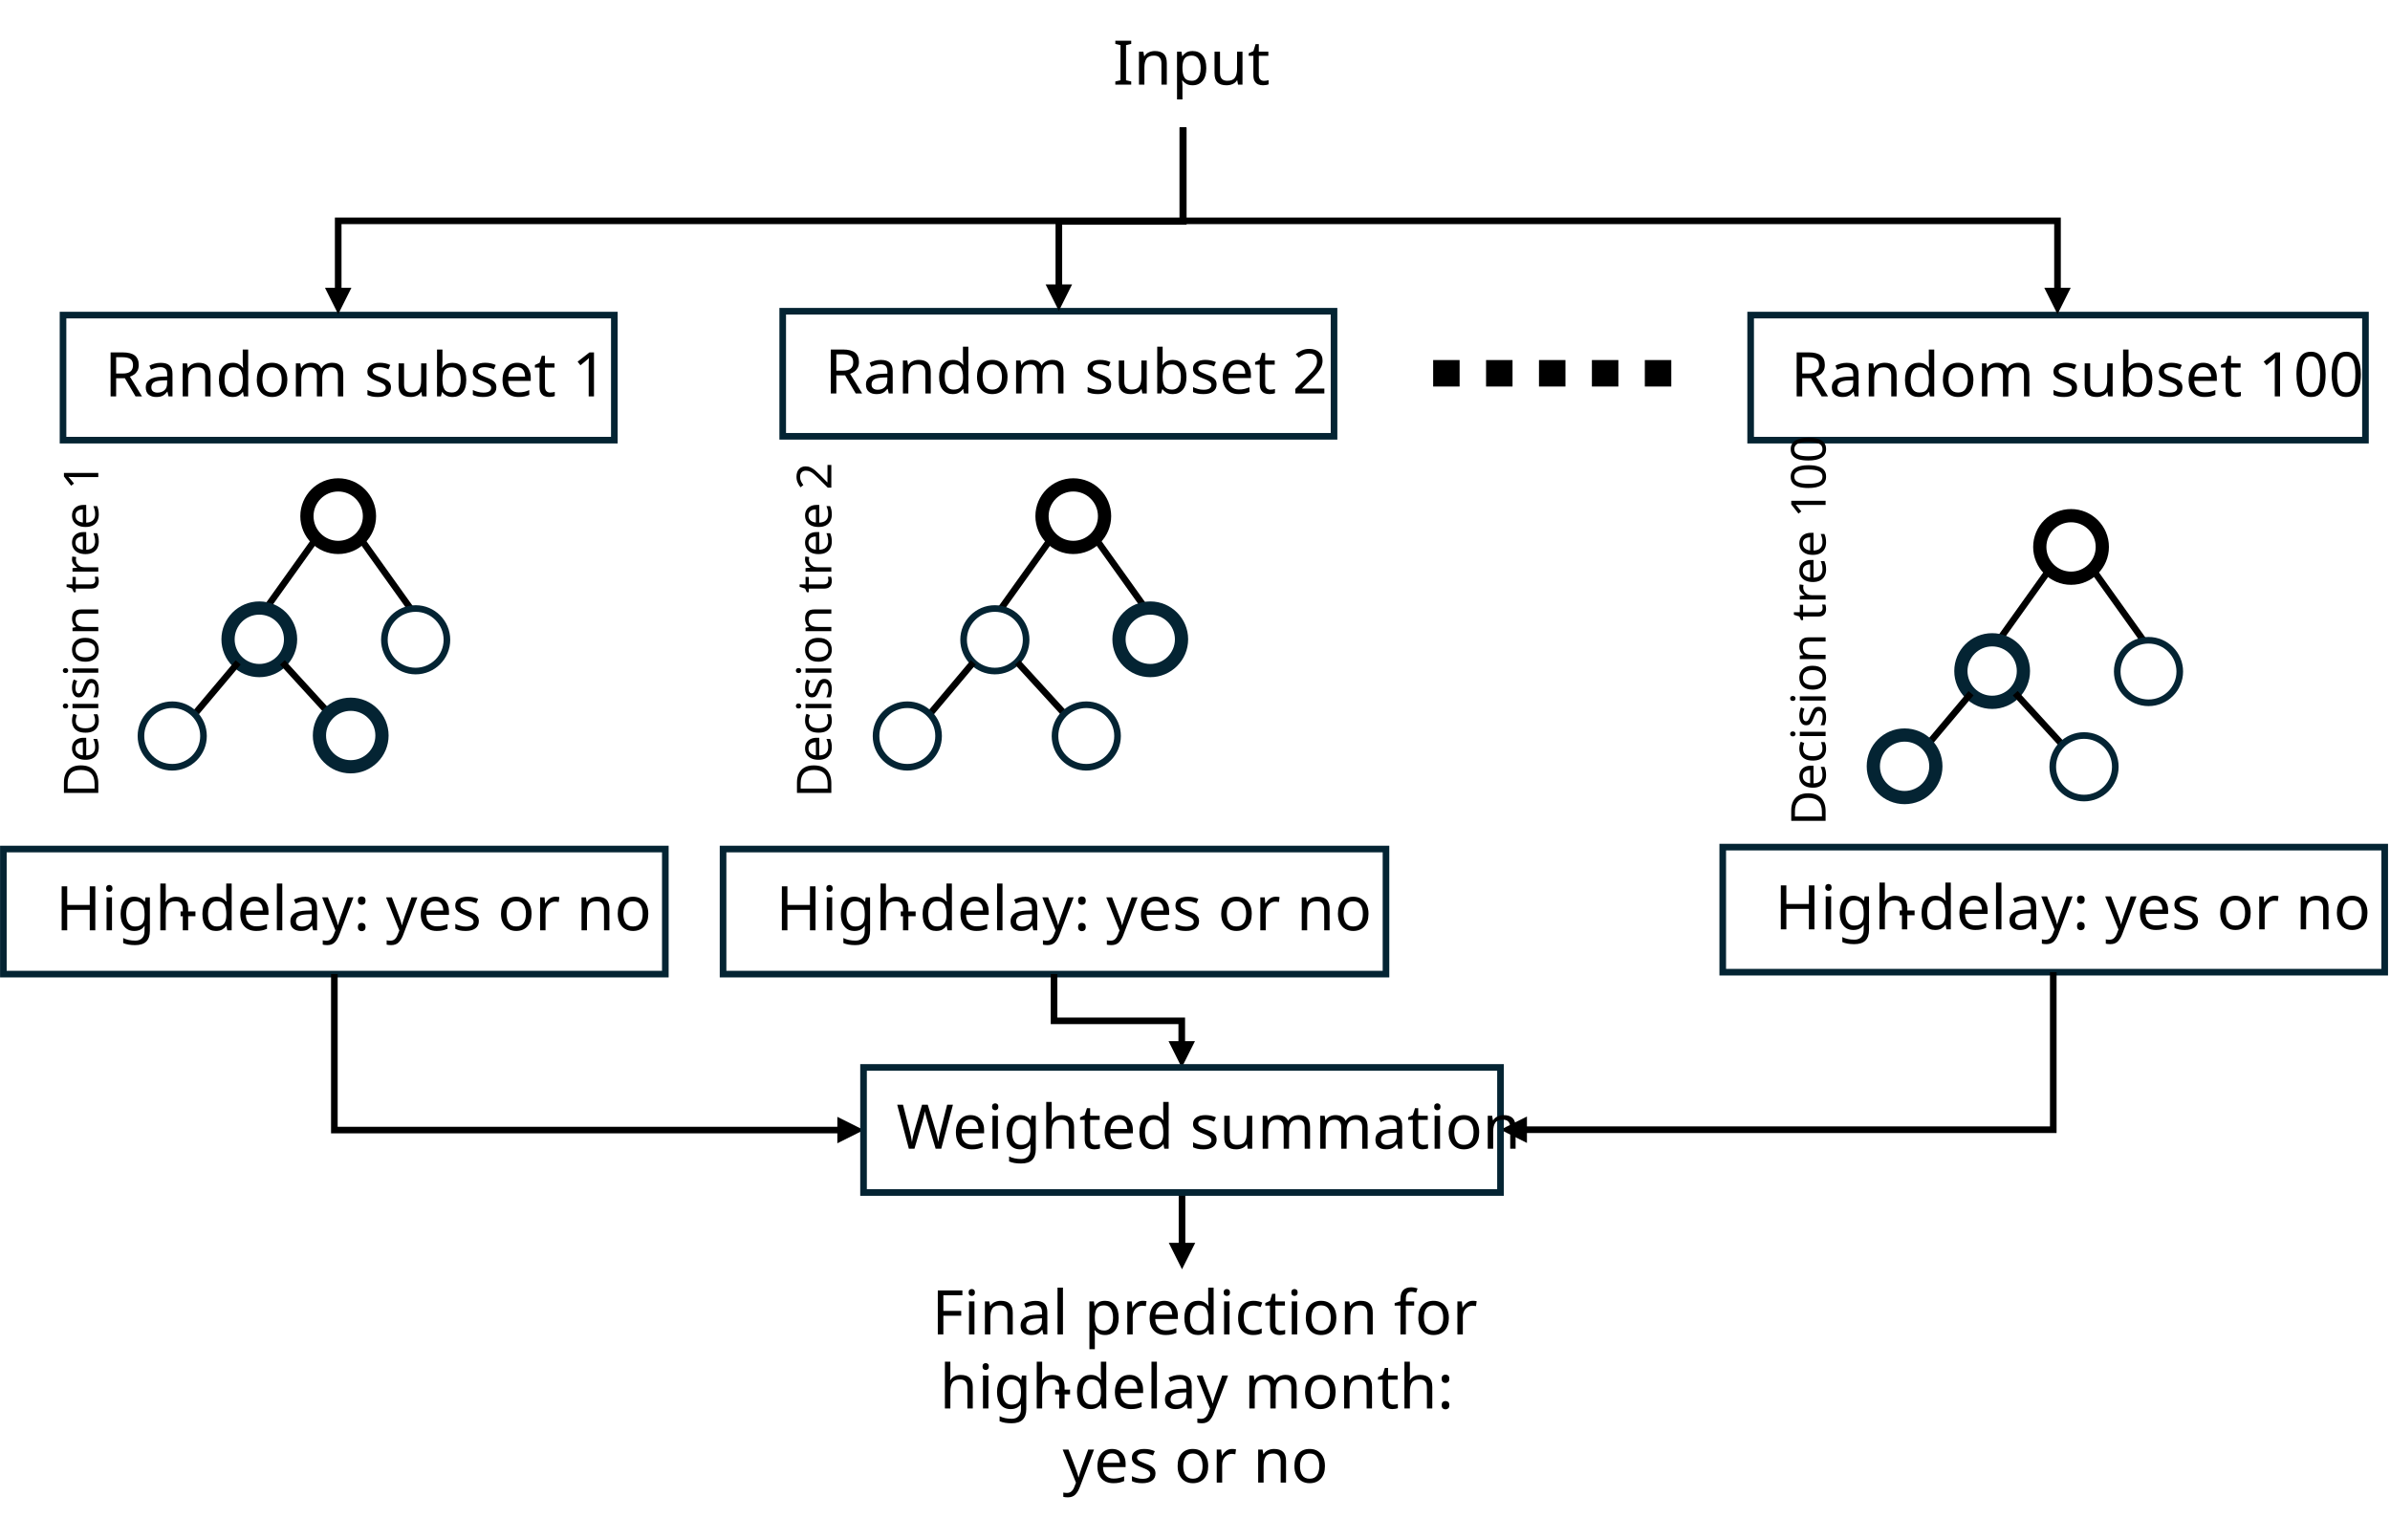
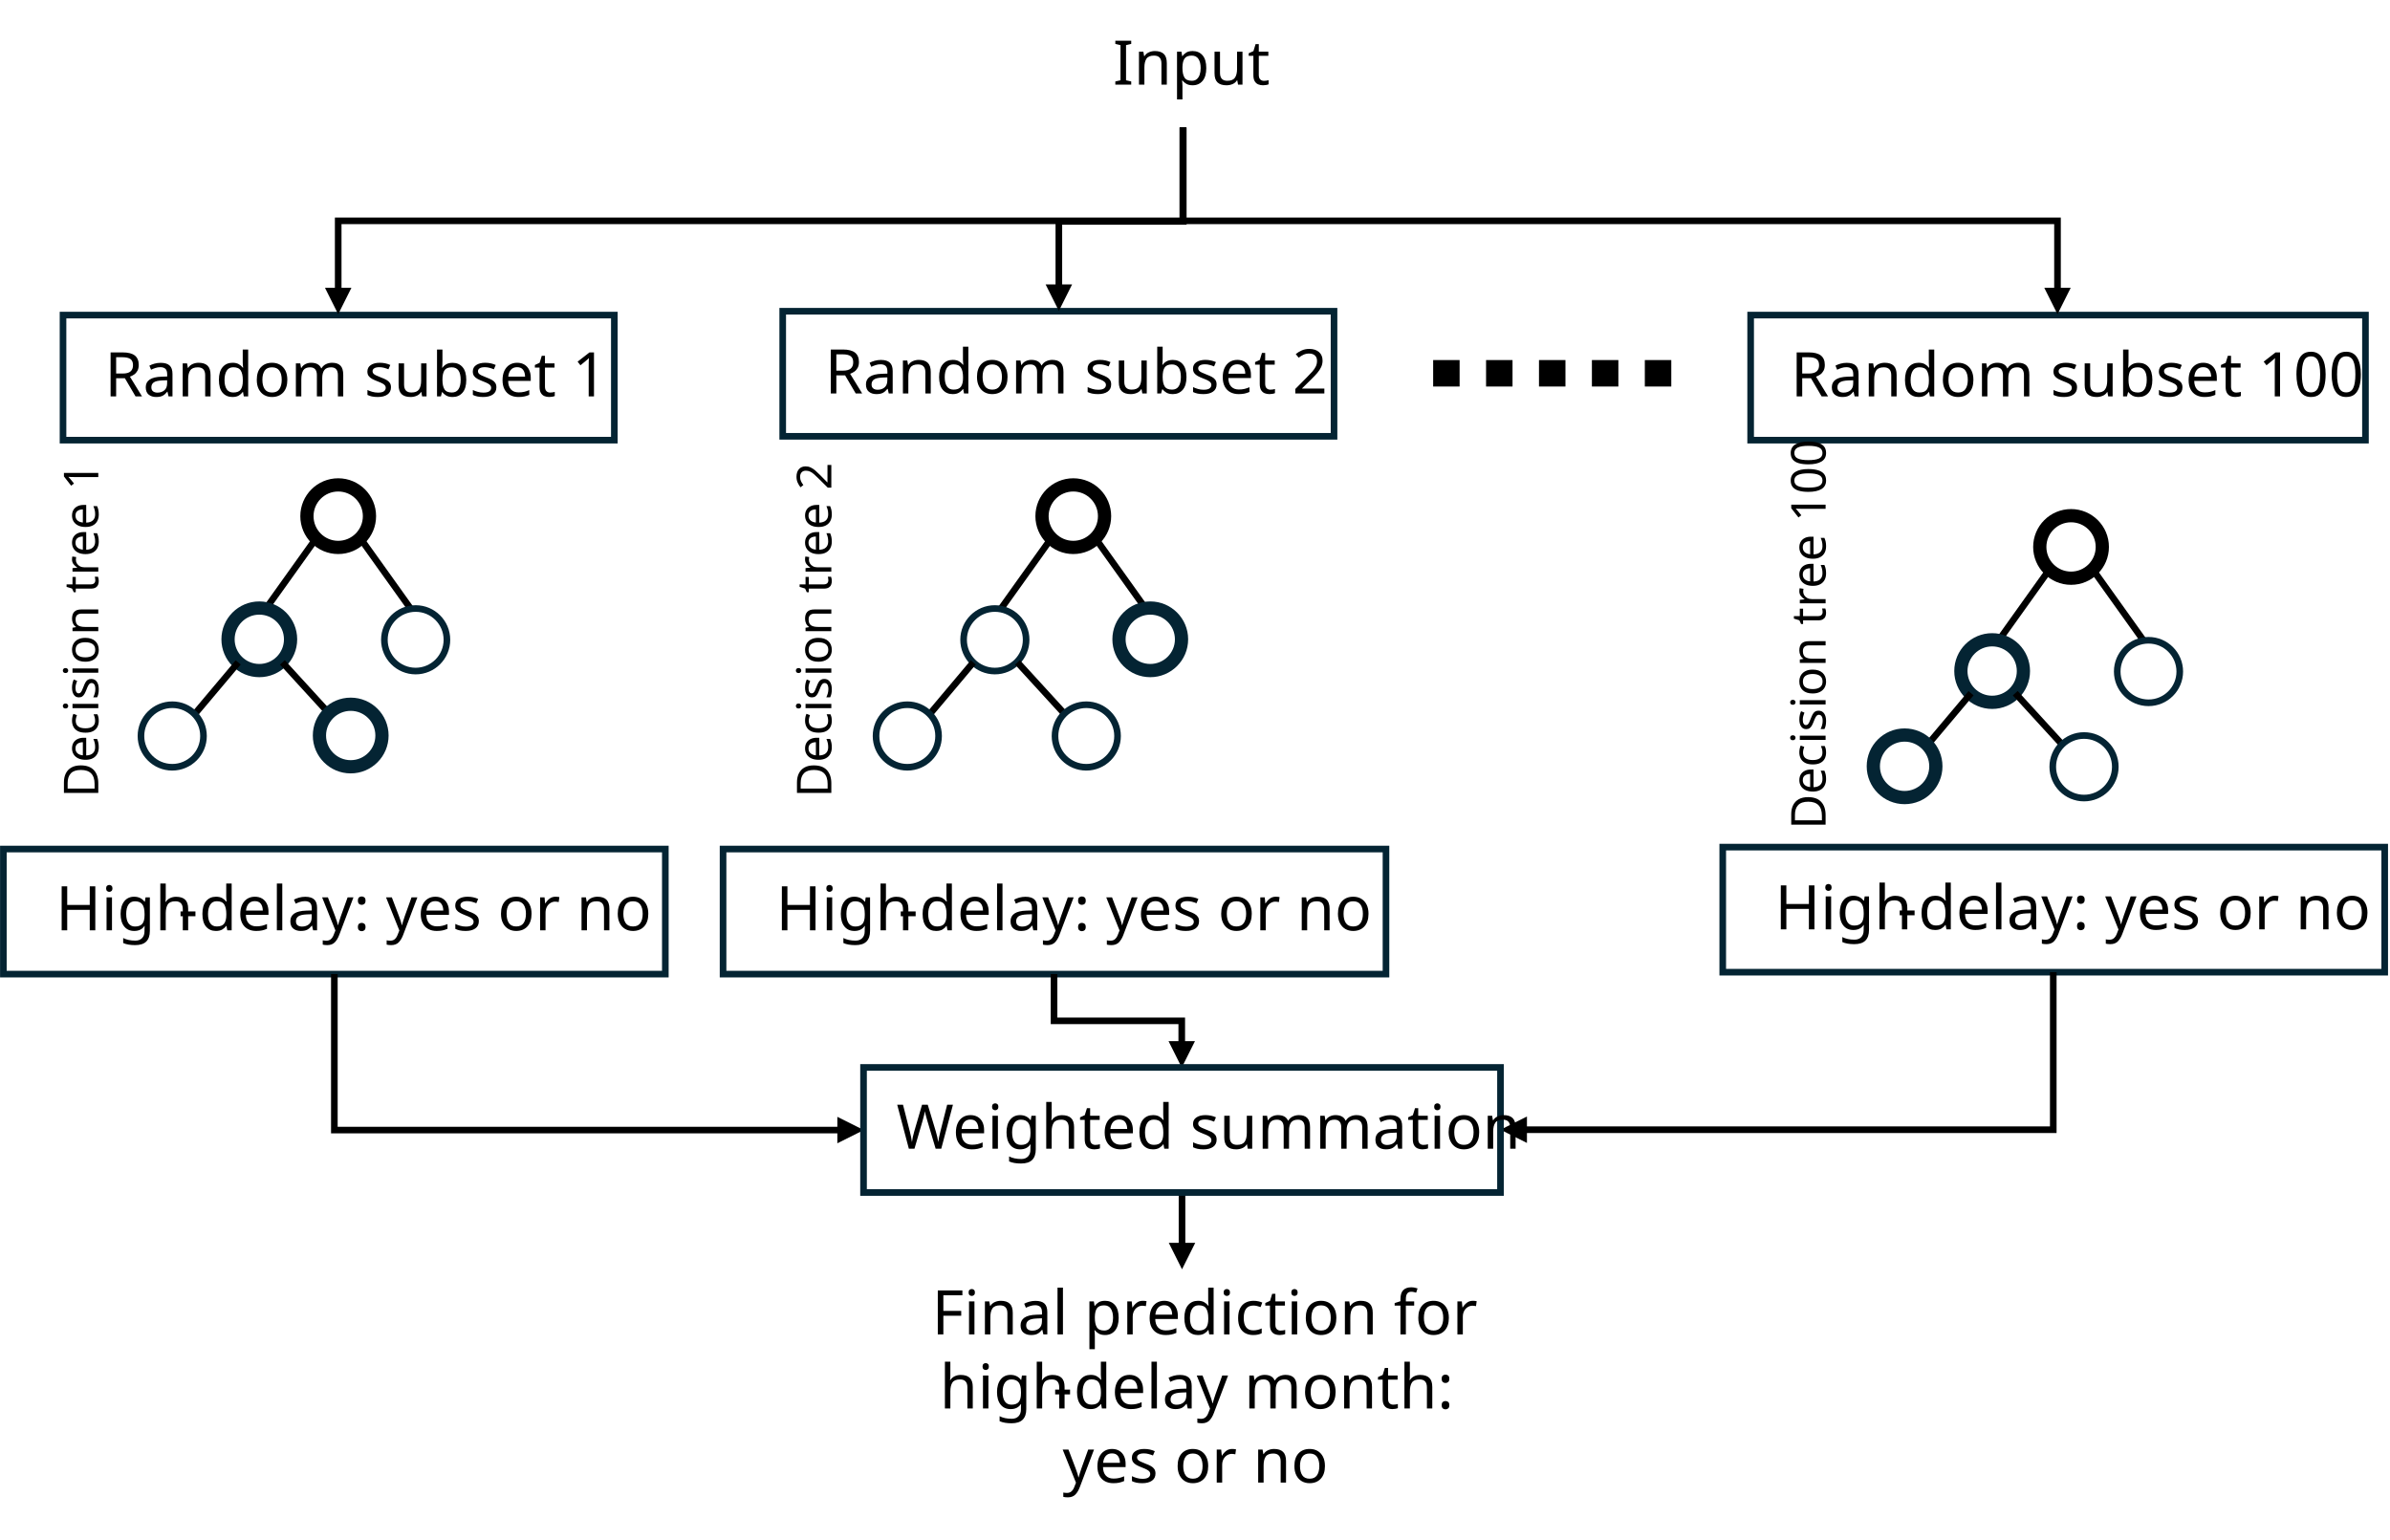
<svg xmlns="http://www.w3.org/2000/svg" width="2484" height="1600" xml:space="preserve" overflow="hidden">
  <g transform="translate(-935 -215)">
    <g>
      <text fill="#000000" fill-opacity="1" font-family="Aptos,Aptos_MSFontService,sans-serif" font-style="normal" font-variant="normal" font-weight="400" font-stretch="normal" font-size="64" text-anchor="start" direction="ltr" writing-mode="lr-tb" unicode-bidi="normal" text-decoration="none" transform="matrix(1 0 0 1 2091.63 303)">Input</text>
      <rect x="1000.5" y="542.5" width="573" height="130" stroke="#042433" stroke-width="6.875" stroke-linecap="butt" stroke-linejoin="miter" stroke-miterlimit="8" stroke-opacity="1" fill="none" />
      <text fill="#000000" fill-opacity="1" font-family="Aptos,Aptos_MSFontService,sans-serif" font-style="normal" font-variant="normal" font-weight="400" font-stretch="normal" font-size="64" text-anchor="start" direction="ltr" writing-mode="lr-tb" unicode-bidi="normal" text-decoration="none" transform="matrix(1 0 0 1 1043.74 627)">Random subset 1</text>
      <rect x="1748.5" y="538.5" width="573" height="130" stroke="#042433" stroke-width="6.875" stroke-linecap="butt" stroke-linejoin="miter" stroke-miterlimit="8" stroke-opacity="1" fill="none" />
      <text fill="#000000" fill-opacity="1" font-family="Aptos,Aptos_MSFontService,sans-serif" font-style="normal" font-variant="normal" font-weight="400" font-stretch="normal" font-size="64" text-anchor="start" direction="ltr" writing-mode="lr-tb" unicode-bidi="normal" text-decoration="none" transform="matrix(1 0 0 1 1792.27 624)">Random subset 2</text>
      <path d="M0 0 262.022 0" stroke="#000000" stroke-width="27.5" stroke-linecap="butt" stroke-linejoin="miter" stroke-miterlimit="8" stroke-dasharray="27.5 27.5" stroke-opacity="1" fill="none" fill-rule="evenodd" transform="matrix(-1 0 0 1 2672.02 603)" />
      <rect x="2754.5" y="542.5" width="639" height="130" stroke="#042433" stroke-width="6.875" stroke-linecap="butt" stroke-linejoin="miter" stroke-miterlimit="8" stroke-opacity="1" fill="none" />
      <text fill="#000000" fill-opacity="1" font-family="Aptos,Aptos_MSFontService,sans-serif" font-style="normal" font-variant="normal" font-weight="400" font-stretch="normal" font-size="64" text-anchor="start" direction="ltr" writing-mode="lr-tb" unicode-bidi="normal" text-decoration="none" transform="matrix(1 0 0 1 2796.13 627)">Random subset 100</text>
      <path d="M1254 751.5C1254 733.551 1268.55 719 1286.5 719 1304.45 719 1319 733.551 1319 751.5 1319 769.449 1304.45 784 1286.5 784 1268.55 784 1254 769.449 1254 751.5Z" stroke="#000000" stroke-width="13.75" stroke-linecap="butt" stroke-linejoin="miter" stroke-miterlimit="8" stroke-opacity="1" fill="none" fill-rule="evenodd" />
      <path d="M0 0 52.107 72.943" stroke="#000000" stroke-width="6.875" stroke-linecap="butt" stroke-linejoin="miter" stroke-miterlimit="8" stroke-opacity="1" fill="none" fill-rule="evenodd" transform="matrix(-1 0 0 1 1263.61 774.5)" />
      <path d="M1309.5 774.5 1361.61 847.443" stroke="#000000" stroke-width="6.875" stroke-linecap="butt" stroke-linejoin="miter" stroke-miterlimit="8" stroke-opacity="1" fill="none" fill-rule="evenodd" />
      <path d="M1172 879.5C1172 861.551 1186.55 847 1204.5 847 1222.45 847 1237 861.551 1237 879.5 1237 897.449 1222.45 912 1204.5 912 1186.55 912 1172 897.449 1172 879.5Z" stroke="#042433" stroke-width="13.75" stroke-linecap="butt" stroke-linejoin="miter" stroke-miterlimit="8" stroke-opacity="1" fill="none" fill-rule="evenodd" />
      <path d="M1334.5 880C1334.5 862.051 1349.05 847.5 1367 847.5 1384.95 847.5 1399.5 862.051 1399.5 880 1399.5 897.949 1384.95 912.5 1367 912.5 1349.05 912.5 1334.5 897.949 1334.5 880Z" stroke="#042433" stroke-width="6.875" stroke-linecap="butt" stroke-linejoin="miter" stroke-miterlimit="8" stroke-opacity="1" fill="none" fill-rule="evenodd" />
      <path d="M1228.5 903.5 1277.45 957.038" stroke="#000000" stroke-width="6.875" stroke-linecap="butt" stroke-linejoin="miter" stroke-miterlimit="8" stroke-opacity="1" fill="none" fill-rule="evenodd" />
      <path d="M0 0 45.069 53.538" stroke="#000000" stroke-width="6.875" stroke-linecap="butt" stroke-linejoin="miter" stroke-miterlimit="8" stroke-opacity="1" fill="none" fill-rule="evenodd" transform="matrix(-1 0 0 1 1182.57 903.5)" />
      <path d="M1267 979.5C1267 961.551 1281.55 947 1299.5 947 1317.45 947 1332 961.551 1332 979.5 1332 997.449 1317.45 1012 1299.5 1012 1281.55 1012 1267 997.449 1267 979.5Z" stroke="#042433" stroke-width="13.75" stroke-linecap="butt" stroke-linejoin="miter" stroke-miterlimit="8" stroke-opacity="1" fill="none" fill-rule="evenodd" />
      <path d="M1081.5 980C1081.5 962.051 1096.05 947.5 1114 947.5 1131.95 947.5 1146.5 962.051 1146.5 980 1146.5 997.949 1131.95 1012.5 1114 1012.5 1096.05 1012.5 1081.5 997.949 1081.5 980Z" stroke="#042433" stroke-width="6.875" stroke-linecap="butt" stroke-linejoin="miter" stroke-miterlimit="8" stroke-opacity="1" fill="none" fill-rule="evenodd" />
      <path d="M2018 751.5C2018 733.551 2032.55 719 2050.5 719 2068.45 719 2083 733.551 2083 751.5 2083 769.449 2068.45 784 2050.5 784 2032.55 784 2018 769.449 2018 751.5Z" stroke="#000000" stroke-width="13.75" stroke-linecap="butt" stroke-linejoin="miter" stroke-miterlimit="8" stroke-opacity="1" fill="none" fill-rule="evenodd" />
      <path d="M0 0 52.107 72.943" stroke="#000000" stroke-width="6.875" stroke-linecap="butt" stroke-linejoin="miter" stroke-miterlimit="8" stroke-opacity="1" fill="none" fill-rule="evenodd" transform="matrix(-1 0 0 1 2027.61 774.5)" />
      <path d="M2073.5 774.5 2125.61 847.443" stroke="#000000" stroke-width="6.875" stroke-linecap="butt" stroke-linejoin="miter" stroke-miterlimit="8" stroke-opacity="1" fill="none" fill-rule="evenodd" />
      <path d="M1936.5 880C1936.5 862.051 1951.05 847.5 1969 847.5 1986.95 847.5 2001.5 862.051 2001.5 880 2001.5 897.949 1986.95 912.5 1969 912.5 1951.05 912.5 1936.5 897.949 1936.5 880Z" stroke="#042433" stroke-width="6.875" stroke-linecap="butt" stroke-linejoin="miter" stroke-miterlimit="8" stroke-opacity="1" fill="none" fill-rule="evenodd" />
      <path d="M2098 879.5C2098 861.551 2112.55 847 2130.5 847 2148.45 847 2163 861.551 2163 879.5 2163 897.449 2148.45 912 2130.5 912 2112.55 912 2098 897.449 2098 879.5Z" stroke="#042433" stroke-width="13.75" stroke-linecap="butt" stroke-linejoin="miter" stroke-miterlimit="8" stroke-opacity="1" fill="none" fill-rule="evenodd" />
      <path d="M1992.5 903.5 2041.45 957.038" stroke="#000000" stroke-width="6.875" stroke-linecap="butt" stroke-linejoin="miter" stroke-miterlimit="8" stroke-opacity="1" fill="none" fill-rule="evenodd" />
      <path d="M0 0 45.069 53.538" stroke="#000000" stroke-width="6.875" stroke-linecap="butt" stroke-linejoin="miter" stroke-miterlimit="8" stroke-opacity="1" fill="none" fill-rule="evenodd" transform="matrix(-1 0 0 1 1946.57 903.5)" />
      <path d="M2031.5 980C2031.5 962.051 2046.05 947.5 2064 947.5 2081.95 947.5 2096.5 962.051 2096.5 980 2096.5 997.949 2081.95 1012.5 2064 1012.5 2046.05 1012.5 2031.5 997.949 2031.5 980Z" stroke="#042433" stroke-width="6.875" stroke-linecap="butt" stroke-linejoin="miter" stroke-miterlimit="8" stroke-opacity="1" fill="none" fill-rule="evenodd" />
      <path d="M1845.5 980C1845.5 962.051 1860.05 947.5 1878 947.5 1895.95 947.5 1910.5 962.051 1910.5 980 1910.5 997.949 1895.95 1012.5 1878 1012.5 1860.05 1012.5 1845.5 997.949 1845.5 980Z" stroke="#042433" stroke-width="6.875" stroke-linecap="butt" stroke-linejoin="miter" stroke-miterlimit="8" stroke-opacity="1" fill="none" fill-rule="evenodd" />
      <path d="M3055 783.5C3055 765.551 3069.55 751 3087.5 751 3105.45 751 3120 765.551 3120 783.5 3120 801.449 3105.45 816 3087.5 816 3069.55 816 3055 801.449 3055 783.5Z" stroke="#000000" stroke-width="13.75" stroke-linecap="butt" stroke-linejoin="miter" stroke-miterlimit="8" stroke-opacity="1" fill="none" fill-rule="evenodd" />
      <path d="M0 0 52.107 72.943" stroke="#000000" stroke-width="6.875" stroke-linecap="butt" stroke-linejoin="miter" stroke-miterlimit="8" stroke-opacity="1" fill="none" fill-rule="evenodd" transform="matrix(-1 0 0 1 3064.61 807.5)" />
      <path d="M3110.5 807.5 3162.61 880.443" stroke="#000000" stroke-width="6.875" stroke-linecap="butt" stroke-linejoin="miter" stroke-miterlimit="8" stroke-opacity="1" fill="none" fill-rule="evenodd" />
      <path d="M2973 912.5C2973 894.551 2987.55 880 3005.5 880 3023.45 880 3038 894.551 3038 912.5 3038 930.449 3023.45 945 3005.5 945 2987.55 945 2973 930.449 2973 912.5Z" stroke="#042433" stroke-width="13.75" stroke-linecap="butt" stroke-linejoin="miter" stroke-miterlimit="8" stroke-opacity="1" fill="none" fill-rule="evenodd" />
      <path d="M3135.5 913C3135.5 895.051 3150.05 880.5 3168 880.5 3185.95 880.5 3200.5 895.051 3200.5 913 3200.5 930.949 3185.95 945.5 3168 945.5 3150.05 945.5 3135.5 930.949 3135.5 913Z" stroke="#042433" stroke-width="6.875" stroke-linecap="butt" stroke-linejoin="miter" stroke-miterlimit="8" stroke-opacity="1" fill="none" fill-rule="evenodd" />
      <path d="M3029.5 935.5 3078.45 989.037" stroke="#000000" stroke-width="6.875" stroke-linecap="butt" stroke-linejoin="miter" stroke-miterlimit="8" stroke-opacity="1" fill="none" fill-rule="evenodd" />
      <path d="M0 0 45.069 53.538" stroke="#000000" stroke-width="6.875" stroke-linecap="butt" stroke-linejoin="miter" stroke-miterlimit="8" stroke-opacity="1" fill="none" fill-rule="evenodd" transform="matrix(-1 0 0 1 2983.57 935.5)" />
      <path d="M3068.5 1012C3068.5 994.051 3083.05 979.5 3101 979.5 3118.95 979.5 3133.5 994.051 3133.5 1012 3133.5 1029.95 3118.95 1044.5 3101 1044.5 3083.05 1044.5 3068.5 1029.95 3068.5 1012Z" stroke="#042433" stroke-width="6.875" stroke-linecap="butt" stroke-linejoin="miter" stroke-miterlimit="8" stroke-opacity="1" fill="none" fill-rule="evenodd" />
      <path d="M2882 1011.5C2882 993.551 2896.55 979 2914.5 979 2932.45 979 2947 993.551 2947 1011.5 2947 1029.45 2932.45 1044 2914.5 1044 2896.55 1044 2882 1029.45 2882 1011.5Z" stroke="#042433" stroke-width="13.75" stroke-linecap="butt" stroke-linejoin="miter" stroke-miterlimit="8" stroke-opacity="1" fill="none" fill-rule="evenodd" />
      <rect x="938.5" y="1097.5" width="688" height="130" stroke="#042433" stroke-width="6.875" stroke-linecap="butt" stroke-linejoin="miter" stroke-miterlimit="8" stroke-opacity="1" fill="none" />
      <text fill="#000000" fill-opacity="1" font-family="Aptos,Aptos_MSFontService,sans-serif" font-style="normal" font-variant="normal" font-weight="400" font-stretch="normal" font-size="64" text-anchor="start" direction="ltr" writing-mode="lr-tb" unicode-bidi="normal" text-decoration="none" transform="matrix(1 0 0 1 992.889 1182)">High</text>
      <text fill="#000000" fill-opacity="1" font-family="Aptos,Aptos_MSFontService,sans-serif" font-style="normal" font-variant="normal" font-weight="400" font-stretch="normal" font-size="64" text-anchor="start" direction="ltr" writing-mode="lr-tb" unicode-bidi="normal" text-decoration="none" transform="matrix(1 0 0 1 1120.08 1182)">-</text>
      <text fill="#000000" fill-opacity="1" font-family="Aptos,Aptos_MSFontService,sans-serif" font-style="normal" font-variant="normal" font-weight="400" font-stretch="normal" font-size="64" text-anchor="start" direction="ltr" writing-mode="lr-tb" unicode-bidi="normal" text-decoration="none" transform="matrix(1 0 0 1 1141.85 1182)">delay: yes or no</text>
      <rect x="1686.5" y="1097.5" width="689" height="130" stroke="#042433" stroke-width="6.875" stroke-linecap="butt" stroke-linejoin="miter" stroke-miterlimit="8" stroke-opacity="1" fill="none" />
      <text fill="#000000" fill-opacity="1" font-family="Aptos,Aptos_MSFontService,sans-serif" font-style="normal" font-variant="normal" font-weight="400" font-stretch="normal" font-size="64" text-anchor="start" direction="ltr" writing-mode="lr-tb" unicode-bidi="normal" text-decoration="none" transform="matrix(1 0 0 1 1741.42 1182)">High</text>
      <text fill="#000000" fill-opacity="1" font-family="Aptos,Aptos_MSFontService,sans-serif" font-style="normal" font-variant="normal" font-weight="400" font-stretch="normal" font-size="64" text-anchor="start" direction="ltr" writing-mode="lr-tb" unicode-bidi="normal" text-decoration="none" transform="matrix(1 0 0 1 1868.61 1182)">-</text>
      <text fill="#000000" fill-opacity="1" font-family="Aptos,Aptos_MSFontService,sans-serif" font-style="normal" font-variant="normal" font-weight="400" font-stretch="normal" font-size="64" text-anchor="start" direction="ltr" writing-mode="lr-tb" unicode-bidi="normal" text-decoration="none" transform="matrix(1 0 0 1 1890.38 1182)">delay: yes or no</text>
      <rect x="2725.5" y="1095.5" width="688" height="130" stroke="#042433" stroke-width="6.875" stroke-linecap="butt" stroke-linejoin="miter" stroke-miterlimit="8" stroke-opacity="1" fill="none" />
      <text fill="#000000" fill-opacity="1" font-family="Aptos,Aptos_MSFontService,sans-serif" font-style="normal" font-variant="normal" font-weight="400" font-stretch="normal" font-size="64" text-anchor="start" direction="ltr" writing-mode="lr-tb" unicode-bidi="normal" text-decoration="none" transform="matrix(1 0 0 1 2779.65 1181)">High</text>
      <text fill="#000000" fill-opacity="1" font-family="Aptos,Aptos_MSFontService,sans-serif" font-style="normal" font-variant="normal" font-weight="400" font-stretch="normal" font-size="64" text-anchor="start" direction="ltr" writing-mode="lr-tb" unicode-bidi="normal" text-decoration="none" transform="matrix(1 0 0 1 2906.84 1181)">-</text>
      <text fill="#000000" fill-opacity="1" font-family="Aptos,Aptos_MSFontService,sans-serif" font-style="normal" font-variant="normal" font-weight="400" font-stretch="normal" font-size="64" text-anchor="start" direction="ltr" writing-mode="lr-tb" unicode-bidi="normal" text-decoration="none" transform="matrix(1 0 0 1 2928.61 1181)">delay: yes or no</text>
      <path d="M2167.78 347.5 2167.78 447.996 1286.5 447.996 1289.94 444.558 1289.94 518.699 1283.06 518.699 1283.06 441.121 2164.34 441.121 2160.9 444.558 2160.9 347.5ZM1300.25 514.115 1286.5 541.615 1272.75 514.115Z" fill="#000000" fill-rule="nonzero" fill-opacity="1" />
      <path d="M0-3.438 100.497-3.438 100.497 908.922 97.059 905.485 171.198 905.485 171.198 912.36 93.622 912.36 93.622 0 97.059 3.438 0 3.438ZM166.615 895.172 194.115 908.922 166.615 922.672Z" fill="#000000" fill-rule="nonzero" fill-opacity="1" transform="matrix(1.83697e-16 1 1 -1.83697e-16 2164.5 347.5)" />
      <path d="M2168.25 347.5 2168.25 448.556 2035.5 448.556 2038.94 445.119 2038.94 515.237 2032.06 515.237 2032.06 441.681 2164.81 441.681 2161.37 445.119 2161.37 347.5ZM2049.25 510.654 2035.5 538.154 2021.75 510.654Z" fill="#000000" fill-rule="nonzero" fill-opacity="1" />
      <path d="M0-3.438 165.533-3.438 165.533 527.36 158.658 527.36 158.658 0 162.096 3.438 0 3.438ZM175.846 522.777 162.096 550.277 148.346 522.777Z" fill="#000000" fill-rule="nonzero" fill-opacity="1" transform="matrix(1.83697e-16 1 1 -1.83697e-16 1282.5 1227.5)" />
      <path d="M0-3.438 52.005-3.438 52.005 132.729 48.568 129.291 74.219 129.291 74.219 136.166 45.13 136.166 45.13 0 48.568 3.438 0 3.438ZM69.635 118.979 97.135 132.729 69.635 146.479Z" fill="#000000" fill-rule="nonzero" fill-opacity="1" transform="matrix(1.83697e-16 1 1 -1.83697e-16 2030.5 1227.5)" />
      <path d="M3072.46 1225.5 3072.46 1392.68 2517.42 1392.68 2517.42 1385.81 3069.03 1385.81 3065.59 1389.24 3065.59 1225.5ZM2522 1402.99 2494.5 1389.24 2522 1375.49Z" fill="#000000" fill-rule="nonzero" fill-opacity="1" />
      <path d="M3.438-1.55411e-05 3.438 56.908-3.437 56.908-3.438 1.55411e-05ZM13.75 52.325 0 79.825-13.75 52.325Z" fill="#000000" fill-rule="nonzero" fill-opacity="1" transform="matrix(-1 0 0 1 2163.5 1454.5)" />
      <rect x="1832.5" y="1324.5" width="662" height="130" stroke="#042433" stroke-width="6.875" stroke-linecap="butt" stroke-linejoin="miter" stroke-miterlimit="8" stroke-opacity="1" fill="none" />
      <text fill="#000000" fill-opacity="1" font-family="Aptos,Aptos_MSFontService,sans-serif" font-style="normal" font-variant="normal" font-weight="400" font-stretch="normal" font-size="64" text-anchor="start" direction="ltr" writing-mode="lr-tb" unicode-bidi="normal" text-decoration="none" transform="matrix(1 0 0 1 1866.74 1409)">Weighted summation</text>
      <text fill="#000000" fill-opacity="1" font-family="Aptos,Aptos_MSFontService,sans-serif" font-style="normal" font-variant="normal" font-weight="400" font-stretch="normal" font-size="64" text-anchor="start" direction="ltr" writing-mode="lr-tb" unicode-bidi="normal" text-decoration="none" transform="matrix(1 0 0 1 1903.49 1602)">Final prediction for </text>
      <text fill="#000000" fill-opacity="1" font-family="Aptos,Aptos_MSFontService,sans-serif" font-style="normal" font-variant="normal" font-weight="400" font-stretch="normal" font-size="64" text-anchor="start" direction="ltr" writing-mode="lr-tb" unicode-bidi="normal" text-decoration="none" transform="matrix(1 0 0 1 1911.65 1679)">high</text>
      <text fill="#000000" fill-opacity="1" font-family="Aptos,Aptos_MSFontService,sans-serif" font-style="normal" font-variant="normal" font-weight="400" font-stretch="normal" font-size="64" text-anchor="start" direction="ltr" writing-mode="lr-tb" unicode-bidi="normal" text-decoration="none" transform="matrix(1 0 0 1 2029.1 1679)">-</text>
      <text fill="#000000" fill-opacity="1" font-family="Aptos,Aptos_MSFontService,sans-serif" font-style="normal" font-variant="normal" font-weight="400" font-stretch="normal" font-size="64" text-anchor="start" direction="ltr" writing-mode="lr-tb" unicode-bidi="normal" text-decoration="none" transform="matrix(1 0 0 1 2050.87 1679)">delay month: </text>
      <text fill="#000000" fill-opacity="1" font-family="Aptos,Aptos_MSFontService,sans-serif" font-style="normal" font-variant="normal" font-weight="400" font-stretch="normal" font-size="64" text-anchor="start" direction="ltr" writing-mode="lr-tb" unicode-bidi="normal" text-decoration="none" transform="matrix(1 0 0 1 2039.41 1756)">yes or no</text>
      <text fill="#000000" fill-opacity="1" font-family="Aptos,Aptos_MSFontService,sans-serif" font-style="normal" font-variant="normal" font-weight="400" font-stretch="normal" font-size="50" text-anchor="start" direction="ltr" writing-mode="lr-tb" unicode-bidi="normal" text-decoration="none" transform="matrix(6.12323e-17 -1 1 6.12323e-17 1037.15 1044)">Decision tree 1</text>
-       <text fill="#000000" fill-opacity="1" font-family="Aptos,Aptos_MSFontService,sans-serif" font-style="normal" font-variant="normal" font-weight="400" font-stretch="normal" font-size="50" text-anchor="start" direction="ltr" writing-mode="lr-tb" unicode-bidi="normal" text-decoration="none" transform="matrix(6.12323e-17 -1 1 6.12323e-17 2832.4 1073)">Decision tree 100</text>
+       <text fill="#000000" fill-opacity="1" font-family="Aptos,Aptos_MSFontService,sans-serif" font-style="normal" font-variant="normal" font-weight="400" font-stretch="normal" font-size="50" text-anchor="start" direction="ltr" writing-mode="lr-tb" unicode-bidi="normal" text-decoration="none" transform="matrix(6.12323e-17 -1 1 6.12323e-17 2832.4 1077)">Decision tree 100</text>
      <text fill="#000000" fill-opacity="1" font-family="Aptos,Aptos_MSFontService,sans-serif" font-style="normal" font-variant="normal" font-weight="400" font-stretch="normal" font-size="50" text-anchor="start" direction="ltr" writing-mode="lr-tb" unicode-bidi="normal" text-decoration="none" transform="matrix(6.12323e-17 -1 1 6.12323e-17 1799.02 1044)">Decision tree 2</text>
    </g>
  </g>
</svg>
